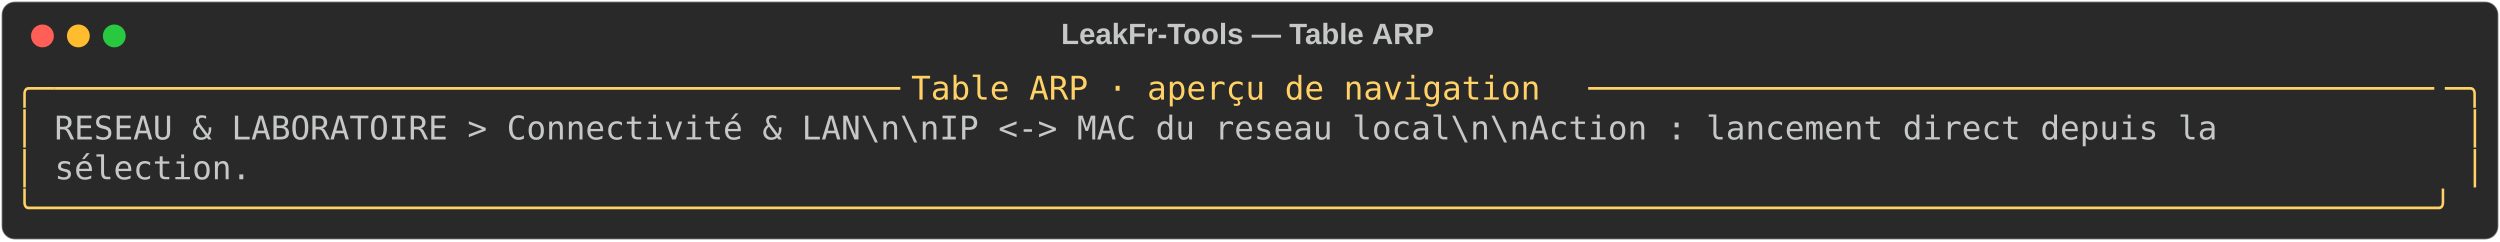
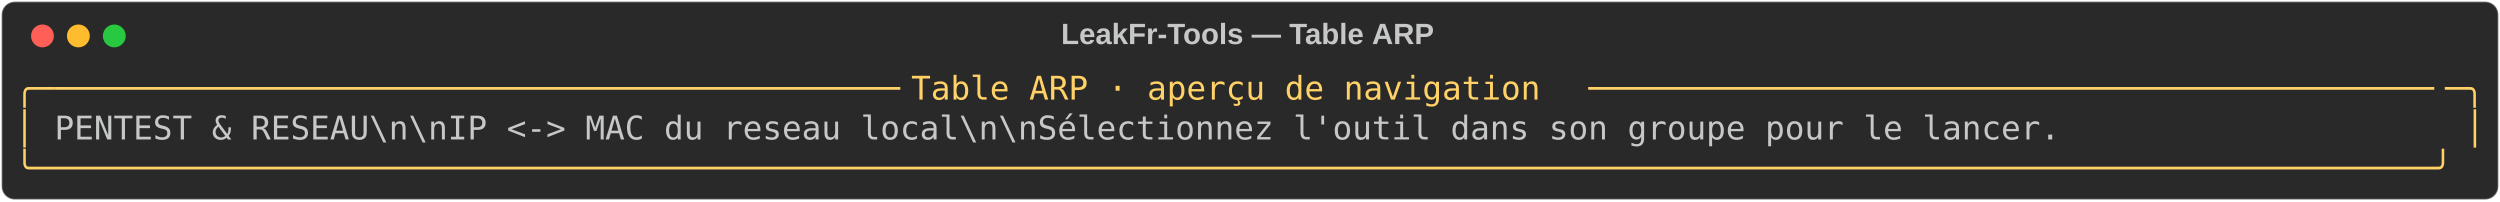
- <svg xmlns="http://www.w3.org/2000/svg" class="rich-terminal" viewBox="0 0 1531 147.6">
+ <svg xmlns="http://www.w3.org/2000/svg" class="rich-terminal" viewBox="0 0 1531 123.2">
  <style>

    @font-face {
        font-family: "Fira Code";
        src: local("FiraCode-Regular"),
                url("https://cdnjs.cloudflare.com/ajax/libs/firacode/6.2.0/woff2/FiraCode-Regular.woff2") format("woff2"),
                url("https://cdnjs.cloudflare.com/ajax/libs/firacode/6.2.0/woff/FiraCode-Regular.woff") format("woff");
        font-style: normal;
        font-weight: 400;
    }
    @font-face {
        font-family: "Fira Code";
        src: local("FiraCode-Bold"),
                url("https://cdnjs.cloudflare.com/ajax/libs/firacode/6.2.0/woff2/FiraCode-Bold.woff2") format("woff2"),
                url("https://cdnjs.cloudflare.com/ajax/libs/firacode/6.2.0/woff/FiraCode-Bold.woff") format("woff");
        font-style: bold;
        font-weight: 700;
    }

    .terminal-3561007662-matrix {
        font-family: Fira Code, monospace;
        font-size: 20px;
        line-height: 24.4px;
        font-variant-east-asian: full-width;
    }

    .terminal-3561007662-title {
        font-size: 18px;
        font-weight: bold;
        font-family: arial;
    }

    .terminal-3561007662-r1 { fill: #ffd166 }
.terminal-3561007662-r2 { fill: #c5c8c6 }
    </style>
  <defs>
    <clipPath id="terminal-3561007662-clip-terminal">
-       <rect x="0" y="0" width="1511.8" height="96.6" />
+       <rect x="0" y="0" width="1511.8" height="72.2" />
    </clipPath>
    <clipPath id="terminal-3561007662-line-0">
      <rect x="0" y="1.5" width="1512.8" height="24.65" />
    </clipPath>
    <clipPath id="terminal-3561007662-line-1">
      <rect x="0" y="25.9" width="1512.8" height="24.65" />
    </clipPath>
-     <clipPath id="terminal-3561007662-line-2">
-       <rect x="0" y="50.3" width="1512.8" height="24.65" />
-     </clipPath>
  </defs>
-   <rect fill="#292929" stroke="rgba(255,255,255,0.35)" stroke-width="1" x="1" y="1" width="1529" height="145.6" rx="8" />
+   <rect fill="#292929" stroke="rgba(255,255,255,0.35)" stroke-width="1" x="1" y="1" width="1529" height="121.2" rx="8" />
  <text class="terminal-3561007662-title" fill="#c5c8c6" text-anchor="middle" x="764" y="27">LeakFr-Tools — Table ARP</text>
  <g transform="translate(26,22)">
    <circle cx="0" cy="0" r="7" fill="#ff5f57" />
    <circle cx="22" cy="0" r="7" fill="#febc2e" />
    <circle cx="44" cy="0" r="7" fill="#28c840" />
  </g>
  <g transform="translate(9, 41)" clip-path="url(#terminal-3561007662-clip-terminal)">
    <g class="terminal-3561007662-matrix">
      <text class="terminal-3561007662-r1" x="0" y="20" textLength="24.4" clip-path="url(#terminal-3561007662-line-0)">╭─</text>
      <text class="terminal-3561007662-r1" x="24.4" y="20" textLength="524.6" clip-path="url(#terminal-3561007662-line-0)">───────────────────────────────────────────</text>
      <text class="terminal-3561007662-r1" x="549" y="20" textLength="414.8" clip-path="url(#terminal-3561007662-line-0)"> Table ARP · aperçu de navigation </text>
      <text class="terminal-3561007662-r1" x="963.8" y="20" textLength="524.6" clip-path="url(#terminal-3561007662-line-0)">───────────────────────────────────────────</text>
      <text class="terminal-3561007662-r1" x="1488.4" y="20" textLength="24.4" clip-path="url(#terminal-3561007662-line-0)">─╮</text>
      <text class="terminal-3561007662-r2" x="1512.8" y="20" textLength="12.2" clip-path="url(#terminal-3561007662-line-0)">
</text>
      <text class="terminal-3561007662-r1" x="0" y="44.4" textLength="12.2" clip-path="url(#terminal-3561007662-line-1)">│</text>
-       <text class="terminal-3561007662-r2" x="24.4" y="44.4" textLength="1354.2" clip-path="url(#terminal-3561007662-line-1)">RESEAU &amp; LABORATOIRE &gt; Connectivité &amp; LAN\n\nIP &lt;-&gt; MAC du reseau local\n\nAction : lancement direct depuis la </text>
+       <text class="terminal-3561007662-r2" x="24.4" y="44.4" textLength="1244.4" clip-path="url(#terminal-3561007662-line-1)">PENTEST &amp; RESEAU\n\nIP &lt;-&gt; MAC du reseau local\n\nSélectionnez l'outil dans son groupe pour le lancer.</text>
      <text class="terminal-3561007662-r1" x="1500.6" y="44.4" textLength="12.2" clip-path="url(#terminal-3561007662-line-1)">│</text>
      <text class="terminal-3561007662-r2" x="1512.8" y="44.4" textLength="12.2" clip-path="url(#terminal-3561007662-line-1)">
</text>
-       <text class="terminal-3561007662-r1" x="0" y="68.8" textLength="12.2" clip-path="url(#terminal-3561007662-line-2)">│</text>
-       <text class="terminal-3561007662-r2" x="24.4" y="68.8" textLength="122" clip-path="url(#terminal-3561007662-line-2)">sélection.</text>
-       <text class="terminal-3561007662-r1" x="1500.6" y="68.8" textLength="12.2" clip-path="url(#terminal-3561007662-line-2)">│</text>
+       <text class="terminal-3561007662-r1" x="0" y="68.8" textLength="1512.8" clip-path="url(#terminal-3561007662-line-2)">╰──────────────────────────────────────────────────────────────────────────────────────────────────────────────────────────╯</text>
      <text class="terminal-3561007662-r2" x="1512.8" y="68.8" textLength="12.2" clip-path="url(#terminal-3561007662-line-2)">
- </text>
-       <text class="terminal-3561007662-r1" x="0" y="93.2" textLength="1512.8" clip-path="url(#terminal-3561007662-line-3)">╰──────────────────────────────────────────────────────────────────────────────────────────────────────────────────────────╯</text>
-       <text class="terminal-3561007662-r2" x="1512.8" y="93.2" textLength="12.2" clip-path="url(#terminal-3561007662-line-3)">
</text>
    </g>
  </g>
</svg>
